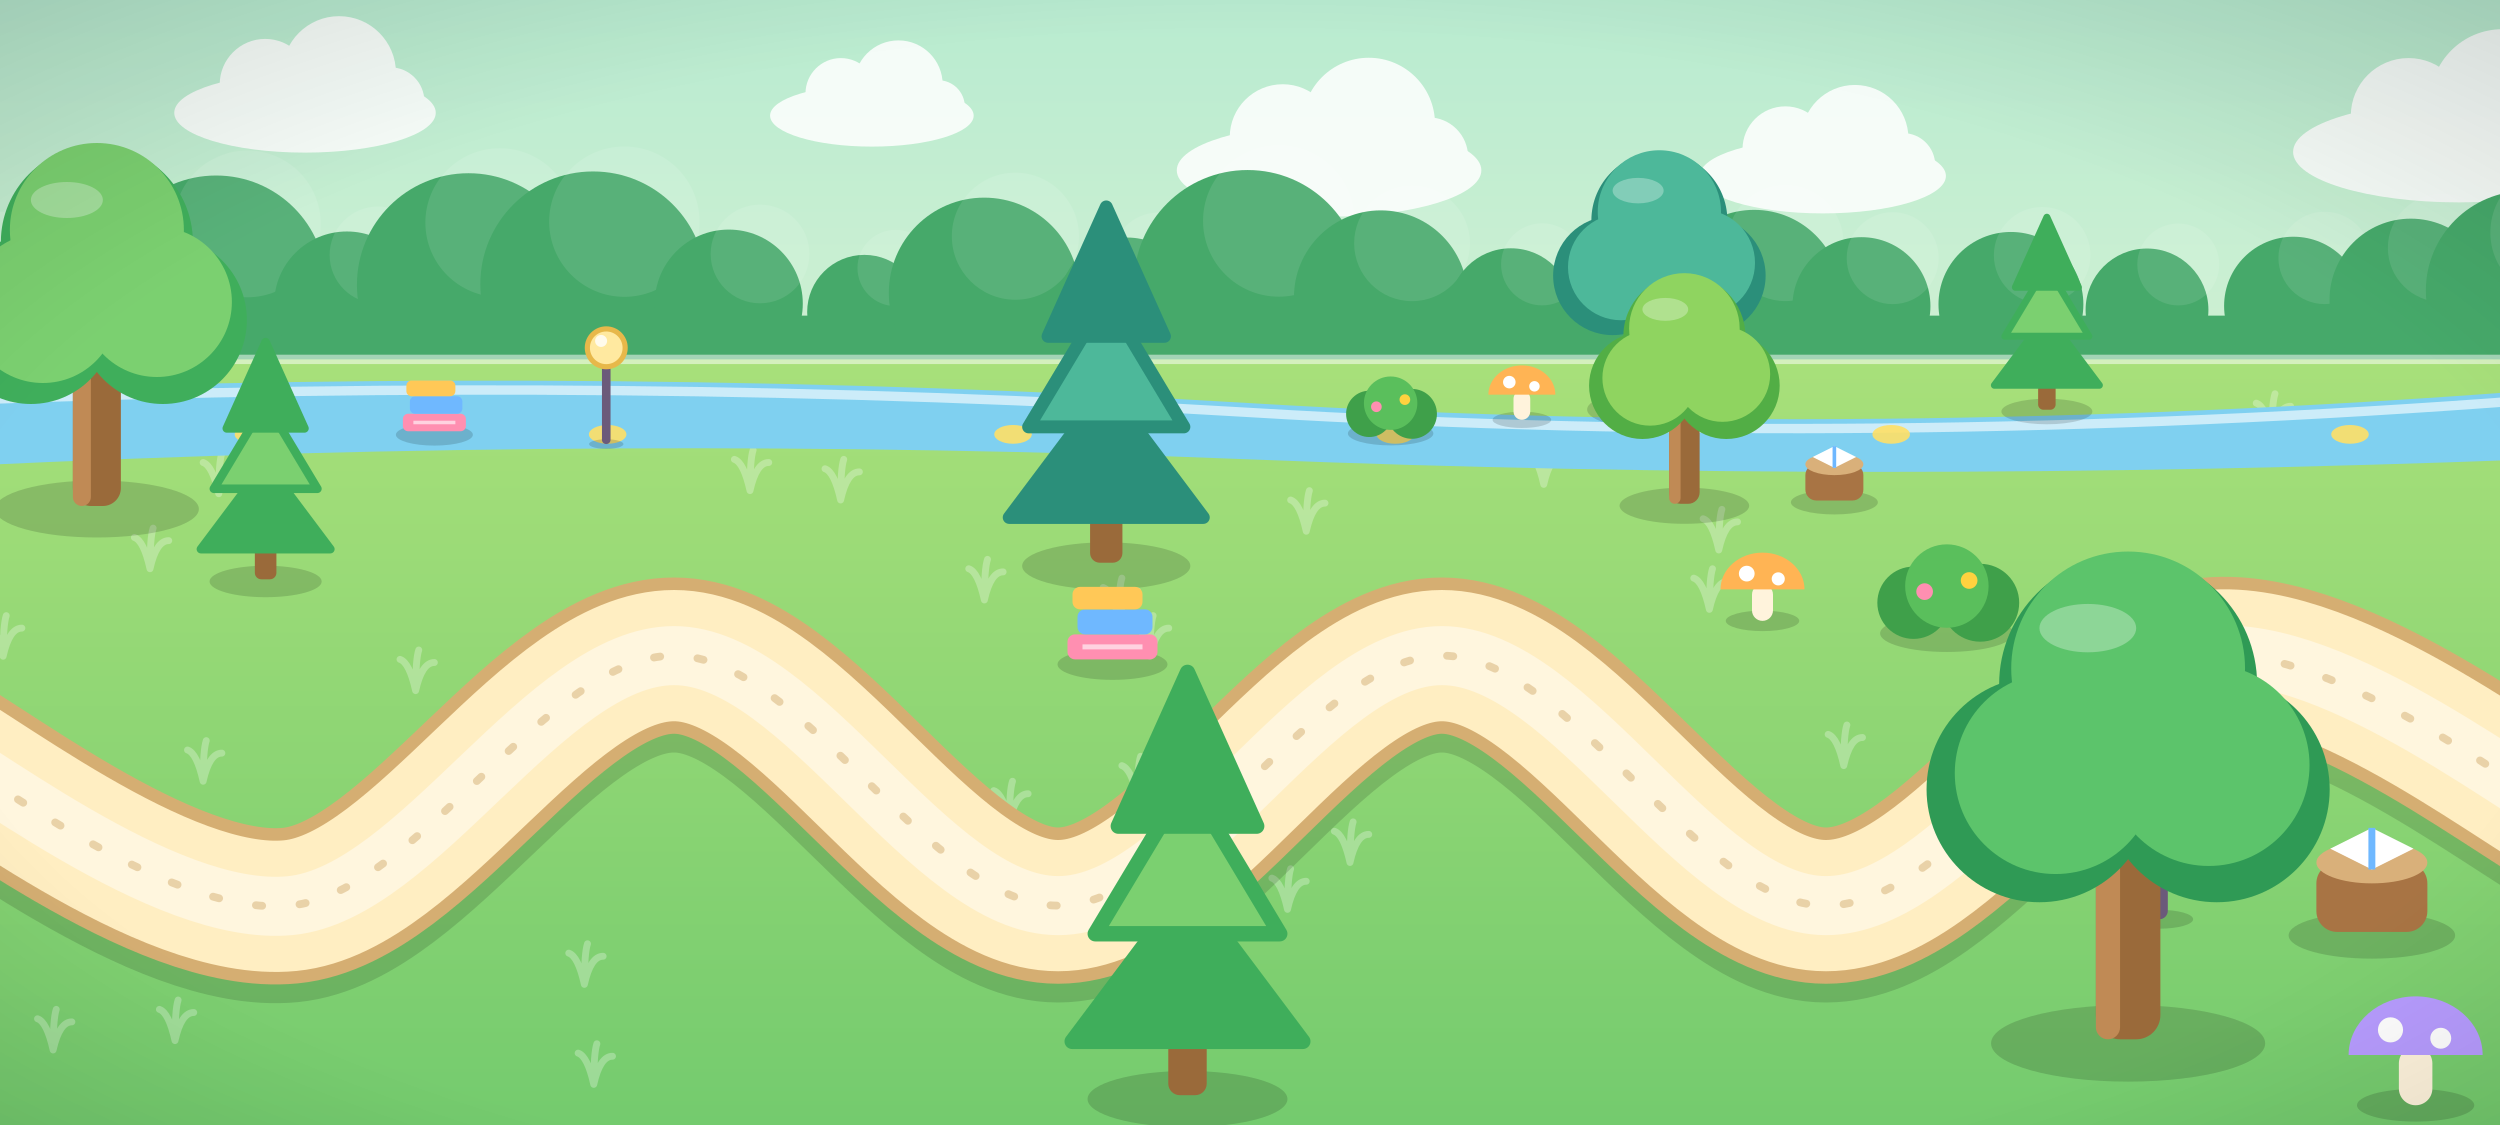
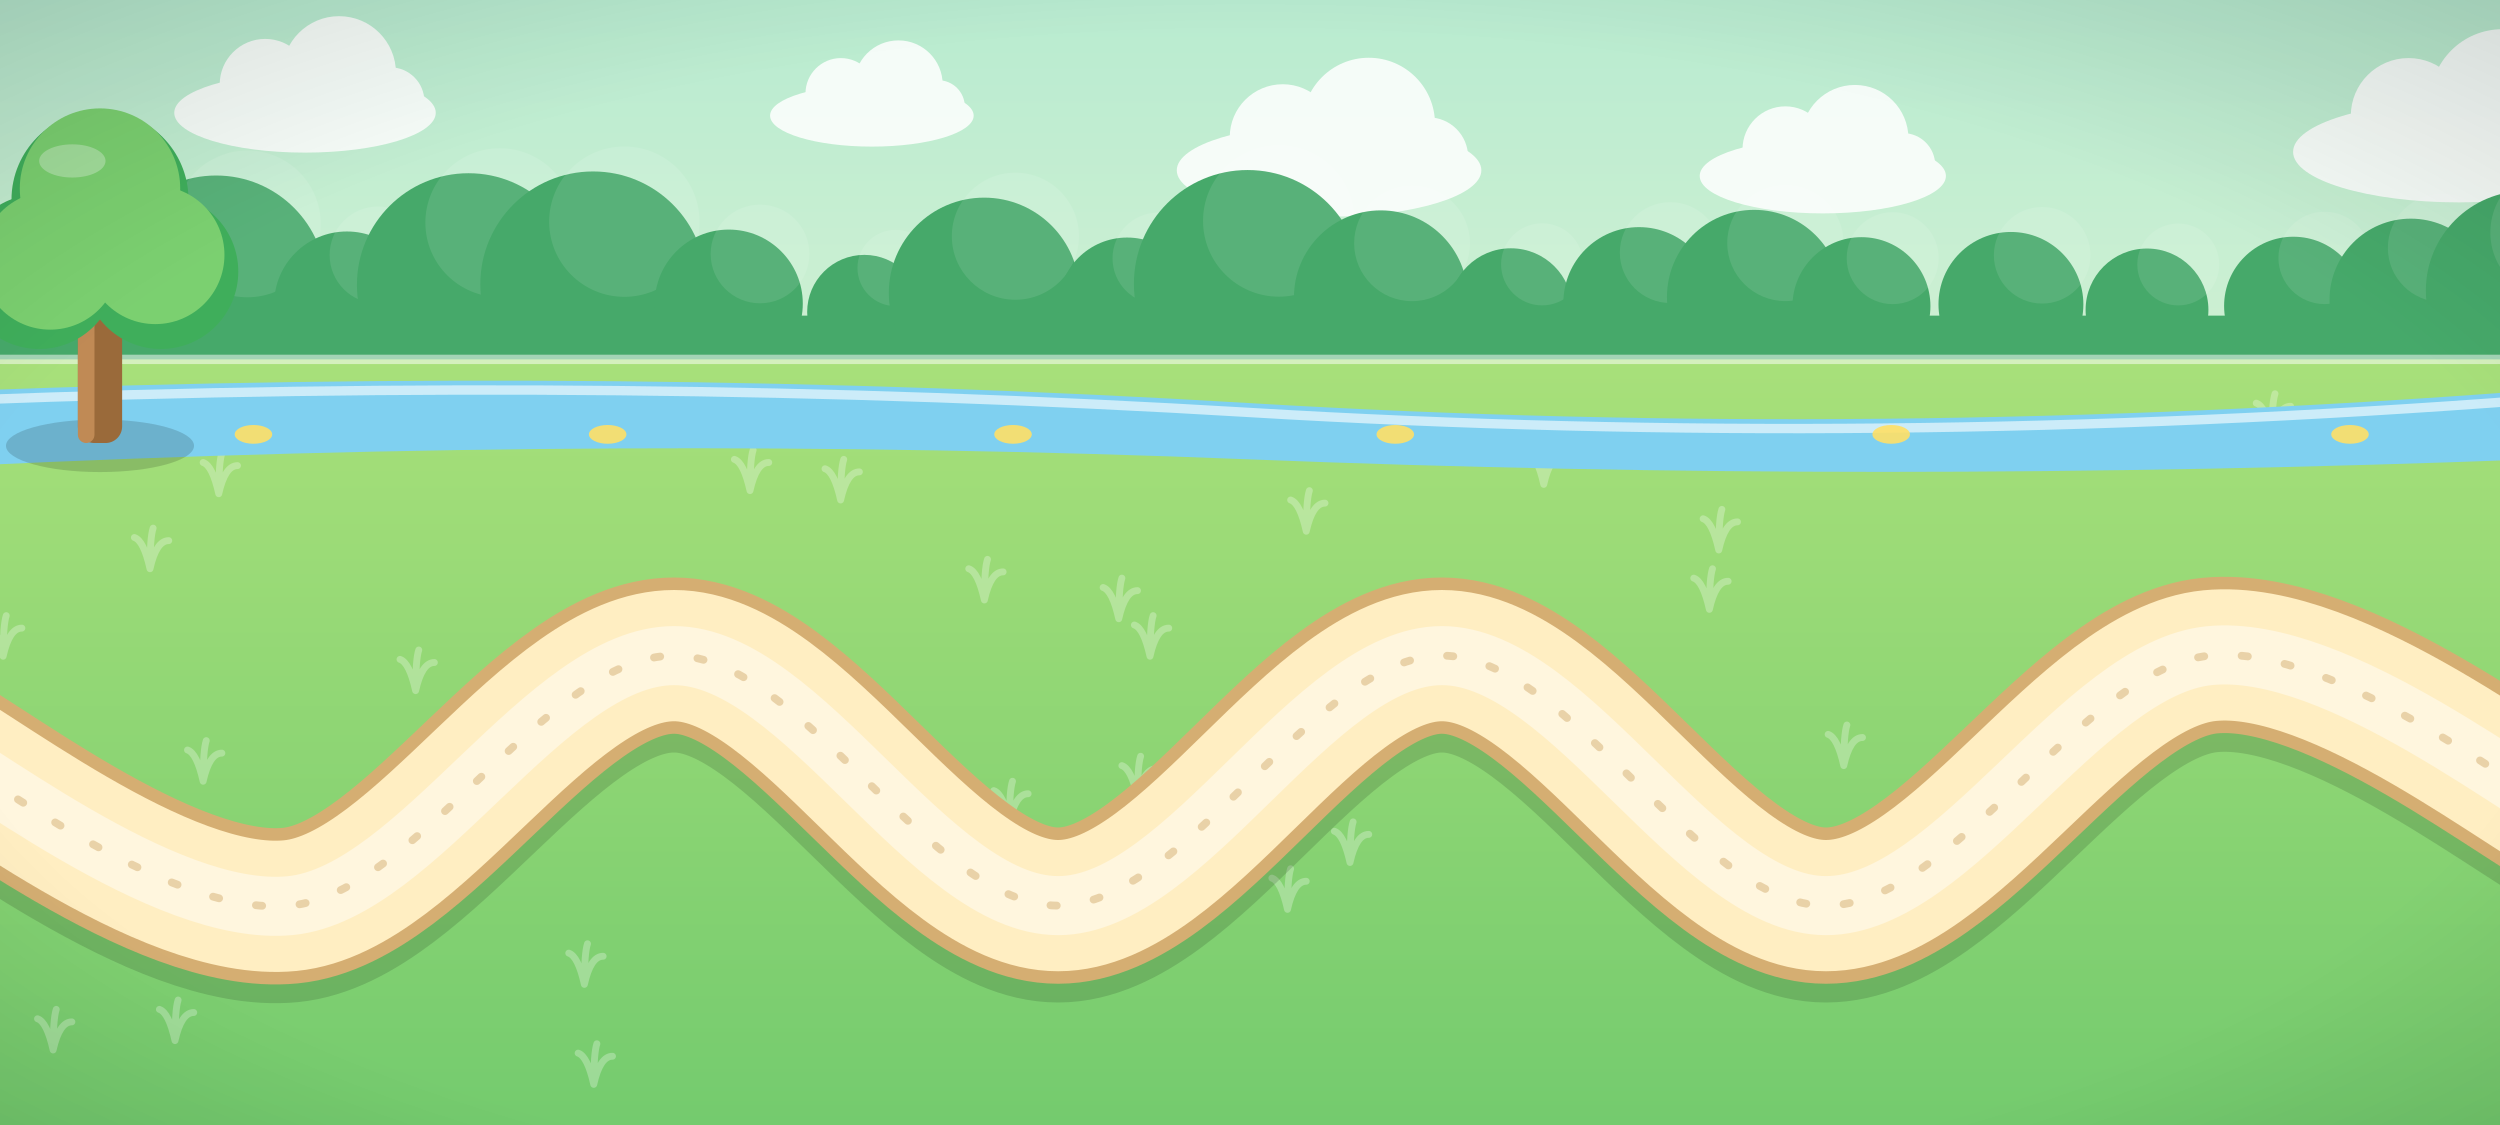
<svg xmlns="http://www.w3.org/2000/svg" viewBox="0 0 800 360" preserveAspectRatio="xMidYMid slice" role="img" aria-label="Rừng Chữ lớp 2">
  <defs>
    <linearGradient id="sk" x1="0" y1="0" x2="0" y2="1">
      <stop offset="0" stop-color="#B8EBD0" />
      <stop offset="1" stop-color="#FFFBD8" />
    </linearGradient>
    <linearGradient id="gr" x1="0" y1="0" x2="0" y2="1">
      <stop offset="0" stop-color="#A8E07A" />
      <stop offset="1" stop-color="#74CB6E" />
    </linearGradient>
    <radialGradient id="vg" cx=".5" cy=".55" r=".8">
      <stop offset=".65" stop-color="#000" stop-opacity="0" />
      <stop offset="1" stop-color="#000" stop-opacity=".16" />
    </radialGradient>
  </defs>
  <rect width="800" height="360" fill="url(#sk)" />
  <g transform="translate(97.6 36.1) scale(0.9095641)" opacity="0.85">
    <ellipse cx="0" cy="0" rx="46" ry="14" fill="#fff" />
    <circle cx="-14" cy="-10" r="16" fill="#fff" />
    <circle cx="12" cy="-14" r="20" fill="#fff" />
    <circle cx="30" cy="-4" r="12" fill="#fff" />
  </g>
  <g transform="translate(279 37) scale(0.7080953)" opacity="0.85">
    <ellipse cx="0" cy="0" rx="46" ry="14" fill="#fff" />
    <circle cx="-14" cy="-10" r="16" fill="#fff" />
    <circle cx="12" cy="-14" r="20" fill="#fff" />
    <circle cx="30" cy="-4" r="12" fill="#fff" />
  </g>
  <g transform="translate(425.3 54.5) scale(1.059347)" opacity="0.85">
    <ellipse cx="0" cy="0" rx="46" ry="14" fill="#fff" />
    <circle cx="-14" cy="-10" r="16" fill="#fff" />
    <circle cx="12" cy="-14" r="20" fill="#fff" />
    <circle cx="30" cy="-4" r="12" fill="#fff" />
  </g>
  <g transform="translate(583.3 56.3) scale(0.8563229)" opacity="0.85">
    <ellipse cx="0" cy="0" rx="46" ry="14" fill="#fff" />
    <circle cx="-14" cy="-10" r="16" fill="#fff" />
    <circle cx="12" cy="-14" r="20" fill="#fff" />
    <circle cx="30" cy="-4" r="12" fill="#fff" />
  </g>
  <g transform="translate(786.9 48.6) scale(1.154549)" opacity="0.85">
    <ellipse cx="0" cy="0" rx="46" ry="14" fill="#fff" />
    <circle cx="-14" cy="-10" r="16" fill="#fff" />
    <circle cx="12" cy="-14" r="20" fill="#fff" />
    <circle cx="30" cy="-4" r="12" fill="#fff" />
  </g>
  <rect y="101" width="800" height="30" fill="#46A96A" />
  <circle cx="-10" cy="97.904" r="22.193" fill="#46A96A" />
  <circle cx="0" cy="82.506" r="14.795" fill="#fff" opacity=".1" />
  <circle cx="29.571" cy="98.641" r="20.718" fill="#46A96A" />
  <circle cx="39.571" cy="83.735" r="13.812" fill="#fff" opacity=".1" />
  <circle cx="69.154" cy="91.387" r="35.226" fill="#46A96A" />
  <circle cx="79.154" cy="71.645" r="23.484" fill="#fff" opacity=".1" />
  <circle cx="111.005" cy="97.357" r="23.286" fill="#46A96A" />
  <circle cx="121.005" cy="81.595" r="15.524" fill="#fff" opacity=".1" />
  <circle cx="149.931" cy="91.144" r="35.713" fill="#46A96A" />
  <circle cx="159.931" cy="71.239" r="23.809" fill="#fff" opacity=".1" />
  <circle cx="189.794" cy="90.955" r="36.091" fill="#46A96A" />
  <circle cx="199.794" cy="70.925" r="24.06" fill="#fff" opacity=".1" />
  <circle cx="233.203" cy="97.155" r="23.69" fill="#46A96A" />
  <circle cx="243.203" cy="81.258" r="15.793" fill="#fff" opacity=".1" />
  <circle cx="276.588" cy="99.853" r="18.294" fill="#46A96A" />
  <circle cx="286.588" cy="85.755" r="12.196" fill="#fff" opacity=".1" />
  <circle cx="314.922" cy="93.748" r="30.504" fill="#46A96A" />
  <circle cx="324.922" cy="75.58" r="20.336" fill="#fff" opacity=".1" />
  <circle cx="360.675" cy="98.004" r="21.992" fill="#46A96A" />
  <circle cx="370.675" cy="82.673" r="14.661" fill="#fff" opacity=".1" />
  <circle cx="399.243" cy="90.803" r="36.395" fill="#46A96A" />
  <circle cx="409.243" cy="70.671" r="24.263" fill="#fff" opacity=".1" />
  <circle cx="441.855" cy="95.106" r="27.788" fill="#46A96A" />
  <circle cx="451.855" cy="77.843" r="18.525" fill="#fff" opacity=".1" />
  <circle cx="483.483" cy="99.151" r="19.698" fill="#46A96A" />
  <circle cx="493.483" cy="84.585" r="13.132" fill="#fff" opacity=".1" />
  <circle cx="524.493" cy="96.893" r="24.214" fill="#46A96A" />
  <circle cx="534.493" cy="80.821" r="16.143" fill="#fff" opacity=".1" />
  <circle cx="561.325" cy="95.05" r="27.899" fill="#46A96A" />
  <circle cx="571.325" cy="77.751" r="18.6" fill="#fff" opacity=".1" />
  <circle cx="595.663" cy="97.964" r="22.073" fill="#46A96A" />
  <circle cx="605.663" cy="82.606" r="14.715" fill="#fff" opacity=".1" />
  <circle cx="643.496" cy="97.409" r="23.181" fill="#46A96A" />
  <circle cx="653.496" cy="81.682" r="15.454" fill="#fff" opacity=".1" />
  <circle cx="687.043" cy="99.176" r="19.649" fill="#46A96A" />
  <circle cx="697.043" cy="84.626" r="13.099" fill="#fff" opacity=".1" />
  <circle cx="733.879" cy="97.917" r="22.167" fill="#46A96A" />
  <circle cx="743.879" cy="82.528" r="14.778" fill="#fff" opacity=".1" />
  <circle cx="771.459" cy="95.99" r="26.02" fill="#46A96A" />
  <circle cx="781.459" cy="79.316" r="17.347" fill="#fff" opacity=".1" />
  <circle cx="808.209" cy="93.031" r="31.938" fill="#46A96A" />
  <circle cx="818.209" cy="74.385" r="21.292" fill="#fff" opacity=".1" />
  <rect y="115" width="800" height="245" fill="url(#gr)" />
  <path d="M0 115h800" stroke="#fff" stroke-opacity=".5" stroke-width="3" />
  <path d="M133 221q-2-9-5-10M133 221q0-10 1-13M133 221q2-9 6-9" stroke="#fff" stroke-opacity=".28" stroke-width="2.200" stroke-linecap="round" fill="none" />
  <path d="M397 239q-2-9-5-10M397 239q0-10 1-13M397 239q2-9 6-9" stroke="#fff" stroke-opacity=".28" stroke-width="2.200" stroke-linecap="round" fill="none" />
  <path d="M269 160q-2-9-5-10M269 160q0-10 1-13M269 160q2-9 6-9" stroke="#fff" stroke-opacity=".28" stroke-width="2.200" stroke-linecap="round" fill="none" />
  <path d="M727 139q-2-9-5-10M727 139q0-10 1-13M727 139q2-9 6-9" stroke="#fff" stroke-opacity=".28" stroke-width="2.200" stroke-linecap="round" fill="none" />
  <path d="M590 245q-2-9-5-10M590 245q0-10 1-13M590 245q2-9 6-9" stroke="#fff" stroke-opacity=".28" stroke-width="2.200" stroke-linecap="round" fill="none" />
  <path d="M358 198q-2-9-5-10M358 198q0-10 1-13M358 198q2-9 6-9" stroke="#fff" stroke-opacity=".28" stroke-width="2.200" stroke-linecap="round" fill="none" />
  <path d="M1 210q-2-9-5-10M1 210q0-10 1-13M1 210q2-9 6-9" stroke="#fff" stroke-opacity=".28" stroke-width="2.200" stroke-linecap="round" fill="none" />
  <path d="M240 157q-2-9-5-10M240 157q0-10 1-13M240 157q2-9 6-9" stroke="#fff" stroke-opacity=".28" stroke-width="2.200" stroke-linecap="round" fill="none" />
  <path d="M368 210q-2-9-5-10M368 210q0-10 1-13M368 210q2-9 6-9" stroke="#fff" stroke-opacity=".28" stroke-width="2.200" stroke-linecap="round" fill="none" />
  <path d="M364 255q-2-9-5-10M364 255q0-10 1-13M364 255q2-9 6-9" stroke="#fff" stroke-opacity=".28" stroke-width="2.200" stroke-linecap="round" fill="none" />
  <path d="M56 333q-2-9-5-10M56 333q0-10 1-13M56 333q2-9 6-9" stroke="#fff" stroke-opacity=".28" stroke-width="2.200" stroke-linecap="round" fill="none" />
  <path d="M500 221q-2-9-5-10M500 221q0-10 1-13M500 221q2-9 6-9" stroke="#fff" stroke-opacity=".28" stroke-width="2.200" stroke-linecap="round" fill="none" />
  <path d="M65 250q-2-9-5-10M65 250q0-10 1-13M65 250q2-9 6-9" stroke="#fff" stroke-opacity=".28" stroke-width="2.200" stroke-linecap="round" fill="none" />
  <path d="M550 176q-2-9-5-10M550 176q0-10 1-13M550 176q2-9 6-9" stroke="#fff" stroke-opacity=".28" stroke-width="2.200" stroke-linecap="round" fill="none" />
  <path d="M412 291q-2-9-5-10M412 291q0-10 1-13M412 291q2-9 6-9" stroke="#fff" stroke-opacity=".28" stroke-width="2.200" stroke-linecap="round" fill="none" />
  <path d="M323 263q-2-9-5-10M323 263q0-10 1-13M323 263q2-9 6-9" stroke="#fff" stroke-opacity=".28" stroke-width="2.200" stroke-linecap="round" fill="none" />
  <path d="M315 192q-2-9-5-10M315 192q0-10 1-13M315 192q2-9 6-9" stroke="#fff" stroke-opacity=".28" stroke-width="2.200" stroke-linecap="round" fill="none" />
  <path d="M515 269q-2-9-5-10M515 269q0-10 1-13M515 269q2-9 6-9" stroke="#fff" stroke-opacity=".28" stroke-width="2.200" stroke-linecap="round" fill="none" />
  <path d="M190 347q-2-9-5-10M190 347q0-10 1-13M190 347q2-9 6-9" stroke="#fff" stroke-opacity=".28" stroke-width="2.200" stroke-linecap="round" fill="none" />
  <path d="M747 225q-2-9-5-10M747 225q0-10 1-13M747 225q2-9 6-9" stroke="#fff" stroke-opacity=".28" stroke-width="2.200" stroke-linecap="round" fill="none" />
  <path d="M187 315q-2-9-5-10M187 315q0-10 1-13M187 315q2-9 6-9" stroke="#fff" stroke-opacity=".28" stroke-width="2.200" stroke-linecap="round" fill="none" />
  <path d="M70 158q-2-9-5-10M70 158q0-10 1-13M70 158q2-9 6-9" stroke="#fff" stroke-opacity=".28" stroke-width="2.200" stroke-linecap="round" fill="none" />
  <path d="M432 276q-2-9-5-10M432 276q0-10 1-13M432 276q2-9 6-9" stroke="#fff" stroke-opacity=".28" stroke-width="2.200" stroke-linecap="round" fill="none" />
  <path d="M547 195q-2-9-5-10M547 195q0-10 1-13M547 195q2-9 6-9" stroke="#fff" stroke-opacity=".28" stroke-width="2.200" stroke-linecap="round" fill="none" />
  <path d="M17 336q-2-9-5-10M17 336q0-10 1-13M17 336q2-9 6-9" stroke="#fff" stroke-opacity=".28" stroke-width="2.200" stroke-linecap="round" fill="none" />
  <path d="M401 280q-2-9-5-10M401 280q0-10 1-13M401 280q2-9 6-9" stroke="#fff" stroke-opacity=".28" stroke-width="2.200" stroke-linecap="round" fill="none" />
  <path d="M418 170q-2-9-5-10M418 170q0-10 1-13M418 170q2-9 6-9" stroke="#fff" stroke-opacity=".28" stroke-width="2.200" stroke-linecap="round" fill="none" />
  <path d="M225 209q-2-9-5-10M225 209q0-10 1-13M225 209q2-9 6-9" stroke="#fff" stroke-opacity=".28" stroke-width="2.200" stroke-linecap="round" fill="none" />
  <path d="M48 182q-2-9-5-10M48 182q0-10 1-13M48 182q2-9 6-9" stroke="#fff" stroke-opacity=".28" stroke-width="2.200" stroke-linecap="round" fill="none" />
  <path d="M494 155q-2-9-5-10M494 155q0-10 1-13M494 155q2-9 6-9" stroke="#fff" stroke-opacity=".28" stroke-width="2.200" stroke-linecap="round" fill="none" />
  <path d="M-10 125Q200 117 400 129T810 125V147Q600 155 400 147T-10 149z" fill="#7FD0F0" />
  <path d="M-10 128Q200 120 400 132T810 128" stroke="#fff" stroke-opacity=".6" stroke-width="3" fill="none" />
  <ellipse cx="81.105" cy="139" rx="6" ry="3" fill="#FFE066" opacity=".9" />
  <ellipse cx="194.453" cy="139" rx="6" ry="3" fill="#FFE066" opacity=".9" />
  <ellipse cx="324.168" cy="139" rx="6" ry="3" fill="#FFE066" opacity=".9" />
  <ellipse cx="446.491" cy="139" rx="6" ry="3" fill="#FFE066" opacity=".9" />
  <ellipse cx="605.183" cy="139" rx="6" ry="3" fill="#FFE066" opacity=".9" />
  <ellipse cx="751.998" cy="139" rx="6" ry="3" fill="#FFE066" opacity=".9" />
  <path d="M-30 233.8C-9.5 243.1 51.9 293.8 92.9 289.8C133.8 285.8 174.8 209.8 215.7 209.8C256.7 209.8 297.6 289.8 338.6 289.8C379.5 289.8 420.5 209.8 461.4 209.8C502.4 209.8 543.3 289.8 584.3 289.8C625.2 289.8 666.2 213.8 707.1 209.8C748.1 205.8 809.5 256.4 830 265.8" fill="none" stroke="#000" stroke-opacity=".14" stroke-width="50" stroke-linecap="round" transform="translate(0 6)" />
  <path d="M-30 233.8C-9.5 243.1 51.9 293.8 92.9 289.8C133.8 285.8 174.8 209.8 215.7 209.8C256.7 209.8 297.6 289.8 338.6 289.8C379.5 289.8 420.5 209.8 461.4 209.8C502.4 209.8 543.3 289.8 584.3 289.8C625.2 289.8 666.2 213.8 707.1 209.8C748.1 205.8 809.5 256.4 830 265.8" fill="none" stroke="#D5AE72" stroke-width="50" stroke-linecap="round" stroke-linejoin="round" />
  <path d="M-30 233.8C-9.5 243.1 51.9 293.8 92.9 289.8C133.8 285.8 174.8 209.8 215.7 209.8C256.7 209.8 297.6 289.8 338.6 289.8C379.5 289.8 420.5 209.8 461.4 209.8C502.4 209.8 543.3 289.8 584.3 289.8C625.2 289.8 666.2 213.8 707.1 209.8C748.1 205.8 809.5 256.4 830 265.8" fill="none" stroke="#FFEEC2" stroke-width="42" stroke-linecap="round" stroke-linejoin="round" />
  <path d="M-30 233.8C-9.5 243.1 51.9 293.8 92.9 289.8C133.8 285.8 174.8 209.8 215.7 209.8C256.7 209.8 297.6 289.8 338.6 289.8C379.5 289.8 420.5 209.8 461.4 209.8C502.4 209.8 543.3 289.8 584.3 289.8C625.2 289.8 666.2 213.8 707.1 209.8C748.1 205.8 809.5 256.4 830 265.8" fill="none" stroke="#fff" stroke-opacity=".45" stroke-width="18.9" stroke-linecap="round" stroke-linejoin="round" />
  <path d="M-30 233.8C-9.5 243.1 51.9 293.8 92.9 289.8C133.8 285.8 174.8 209.8 215.7 209.8C256.7 209.8 297.6 289.8 338.6 289.8C379.5 289.8 420.5 209.8 461.4 209.8C502.4 209.8 543.3 289.8 584.3 289.8C625.2 289.8 666.2 213.8 707.1 209.8C748.1 205.8 809.5 256.4 830 265.8" fill="none" stroke="#D5AE72" stroke-opacity=".5" stroke-width="2.5" stroke-dasharray="2 12" stroke-linecap="round" />
-   <g transform="translate(531 129) scale(0.68)">
-     <ellipse cx="0" cy="3" rx="34" ry="9.5" fill="#000" opacity=".15" />
-     <rect x="-8" y="-44" width="16" height="46" rx="6" fill="#9A6A3A" />
-     <rect x="-8" y="-44" width="6" height="46" rx="3" fill="#C08A55" />
-     <circle cx="-22" cy="-60" r="28" fill="#2B8F7A" />
-     <circle cx="22" cy="-60" r="28" fill="#2B8F7A" />
-     <circle cx="0" cy="-86" r="32" fill="#2B8F7A" />
-     <circle cx="-18" cy="-64" r="25" fill="#4DB89A" />
-     <circle cx="20" cy="-66" r="25" fill="#4DB89A" />
-     <circle cx="0" cy="-90" r="29" fill="#4DB89A" />
-     <ellipse cx="-10" cy="-100" rx="12" ry="6" fill="#fff" opacity=".3" />
-   </g>
-   <g transform="translate(655 130) scale(0.56)">
-     <ellipse cx="0" cy="3" rx="26" ry="7.3" fill="#000" opacity=".15" />
-     <rect x="-5" y="-14" width="10" height="16" rx="3" fill="#9A6A3A" />
-     <path d="M-30 -12L0 -52L30 -12z" fill="#3FAE5B" stroke="#3FAE5B" stroke-width="4" stroke-linejoin="round" />
-     <path d="M-24 -40L0 -80L24 -40z" fill="#7BD070" stroke="#3FAE5B" stroke-width="4" stroke-linejoin="round" />
-     <path d="M-18 -68L0 -108L18 -68z" fill="#3FAE5B" stroke="#3FAE5B" stroke-width="4" stroke-linejoin="round" />
-   </g>
-   <g transform="translate(487 133) scale(0.67)">
-     <ellipse cx="0" cy="2" rx="14" ry="3.9" fill="#000" opacity=".15" />
-     <rect x="-4" y="-12" width="8" height="14" rx="4" fill="#FFF3DC" />
-     <path d="M-16-10a16 14 0 0132 0z" fill="#FFB454" />
-     <circle cx="-6" cy="-16" r="3" fill="#fff" />
-     <circle cx="6" cy="-14" r="2.500" fill="#fff" />
-   </g>
-   <g transform="translate(445 137) scale(0.57)">
-     <ellipse cx="0" cy="3" rx="24" ry="6.7" fill="#000" opacity=".15" />
-     <circle cx="-12" cy="-8" r="13" fill="#3FA04A" />
-     <circle cx="12" cy="-8" r="14" fill="#3FA04A" />
-     <circle cx="0" cy="-14" r="15" fill="#5ABF5C" />
-     <circle cx="-8" cy="-12" r="3" fill="#FF8FB1" />
-     <circle cx="8" cy="-16" r="3" fill="#FFD23F" />
-   </g>
-   <g transform="translate(139 138) scale(0.56)">
-     <ellipse cx="0" cy="2" rx="22" ry="6.2" fill="#000" opacity=".15" />
-     <rect x="-18" y="-10" width="36" height="10" rx="3" fill="#FF8FB1" />
-     <rect x="-14" y="-20" width="30" height="10" rx="3" fill="#6FB8FF" />
-     <rect x="-16" y="-29" width="28" height="9" rx="3" fill="#FFC857" />
-     <rect x="-12" y="-6" width="24" height="2" fill="#fff" opacity=".6" />
-   </g>
-   <g transform="translate(194 141) scale(0.55)">
-     <ellipse cx="0" cy="2" rx="10" ry="2.8" fill="#000" opacity=".15" />
-     <rect x="-2.500" y="-46" width="5" height="48" rx="2.500" fill="#6B5A7A" />
-     <circle cx="0" cy="-54" r="11" fill="#FFE9A0" stroke="#E7B84A" stroke-width="3" />
-     <circle cx="-3" cy="-58" r="3.500" fill="#fff" opacity=".8" />
-   </g>
-   <g transform="translate(587 159) scale(0.58)">
-     <ellipse cx="0" cy="3" rx="24" ry="6.7" fill="#000" opacity=".15" />
-     <rect x="-16" y="-18" width="32" height="20" rx="6" fill="#A87444" />
-     <ellipse cx="0" cy="-18" rx="16" ry="6" fill="#D9B07A" />
-     <path d="M-12-22l12-6 12 6-12 6z" fill="#fff" />
-     <path d="M0-28v12" stroke="#6FB8FF" stroke-width="2" />
-   </g>
-   <g transform="translate(31 160) scale(0.96)">
+   <g transform="translate(32 140) scale(0.885)">
    <ellipse cx="0" cy="3" rx="34" ry="9.5" fill="#000" opacity=".15" />
    <rect x="-8" y="-44" width="16" height="46" rx="6" fill="#9A6A3A" />
    <rect x="-8" y="-44" width="6" height="46" rx="3" fill="#C08A55" />
    <circle cx="-22" cy="-60" r="28" fill="#3FAE5B" />
    <circle cx="22" cy="-60" r="28" fill="#3FAE5B" />
    <circle cx="0" cy="-86" r="32" fill="#3FAE5B" />
    <circle cx="-18" cy="-64" r="25" fill="#7BD070" />
    <circle cx="20" cy="-66" r="25" fill="#7BD070" />
    <circle cx="0" cy="-90" r="29" fill="#7BD070" />
    <ellipse cx="-10" cy="-100" rx="12" ry="6" fill="#fff" opacity=".3" />
  </g>
-   <g transform="translate(539 160) scale(0.61)">
-     <ellipse cx="0" cy="3" rx="34" ry="9.5" fill="#000" opacity=".15" />
-     <rect x="-8" y="-44" width="16" height="46" rx="6" fill="#9A6A3A" />
-     <rect x="-8" y="-44" width="6" height="46" rx="3" fill="#C08A55" />
-     <circle cx="-22" cy="-60" r="28" fill="#52AE45" />
-     <circle cx="22" cy="-60" r="28" fill="#52AE45" />
-     <circle cx="0" cy="-86" r="32" fill="#52AE45" />
-     <circle cx="-18" cy="-64" r="25" fill="#8FD460" />
-     <circle cx="20" cy="-66" r="25" fill="#8FD460" />
-     <circle cx="0" cy="-90" r="29" fill="#8FD460" />
-     <ellipse cx="-10" cy="-100" rx="12" ry="6" fill="#fff" opacity=".3" />
-   </g>
-   <g transform="translate(354 178) scale(1.035)">
-     <ellipse cx="0" cy="3" rx="26" ry="7.3" fill="#000" opacity=".15" />
-     <rect x="-5" y="-14" width="10" height="16" rx="3" fill="#9A6A3A" />
-     <path d="M-30 -12L0 -52L30 -12z" fill="#2B8F7A" stroke="#2B8F7A" stroke-width="4" stroke-linejoin="round" />
-     <path d="M-24 -40L0 -80L24 -40z" fill="#4DB89A" stroke="#2B8F7A" stroke-width="4" stroke-linejoin="round" />
-     <path d="M-18 -68L0 -108L18 -68z" fill="#2B8F7A" stroke="#2B8F7A" stroke-width="4" stroke-linejoin="round" />
-   </g>
-   <g transform="translate(85 184) scale(0.69)">
-     <ellipse cx="0" cy="3" rx="26" ry="7.3" fill="#000" opacity=".15" />
-     <rect x="-5" y="-14" width="10" height="16" rx="3" fill="#9A6A3A" />
-     <path d="M-30 -12L0 -52L30 -12z" fill="#3FAE5B" stroke="#3FAE5B" stroke-width="4" stroke-linejoin="round" />
-     <path d="M-24 -40L0 -80L24 -40z" fill="#7BD070" stroke="#3FAE5B" stroke-width="4" stroke-linejoin="round" />
-     <path d="M-18 -68L0 -108L18 -68z" fill="#3FAE5B" stroke="#3FAE5B" stroke-width="4" stroke-linejoin="round" />
-   </g>
-   <g transform="translate(564 197) scale(0.84)">
-     <ellipse cx="0" cy="2" rx="14" ry="3.9" fill="#000" opacity=".15" />
-     <rect x="-4" y="-12" width="8" height="14" rx="4" fill="#FFF3DC" />
-     <path d="M-16-10a16 14 0 0132 0z" fill="#FFB454" />
-     <circle cx="-6" cy="-16" r="3" fill="#fff" />
-     <circle cx="6" cy="-14" r="2.500" fill="#fff" />
-   </g>
-   <g transform="translate(623 200) scale(0.89)">
-     <ellipse cx="0" cy="3" rx="24" ry="6.7" fill="#000" opacity=".15" />
-     <circle cx="-12" cy="-8" r="13" fill="#3FA04A" />
-     <circle cx="12" cy="-8" r="14" fill="#3FA04A" />
-     <circle cx="0" cy="-14" r="15" fill="#5ABF5C" />
-     <circle cx="-8" cy="-12" r="3" fill="#FF8FB1" />
-     <circle cx="8" cy="-16" r="3" fill="#FFD23F" />
-   </g>
-   <g transform="translate(356 211) scale(0.80)">
-     <ellipse cx="0" cy="2" rx="22" ry="6.2" fill="#000" opacity=".15" />
-     <rect x="-18" y="-10" width="36" height="10" rx="3" fill="#FF8FB1" />
-     <rect x="-14" y="-20" width="30" height="10" rx="3" fill="#6FB8FF" />
-     <rect x="-16" y="-29" width="28" height="9" rx="3" fill="#FFC857" />
-     <rect x="-12" y="-6" width="24" height="2" fill="#fff" opacity=".6" />
-   </g>
-   <g transform="translate(691 292) scale(1.08)">
-     <ellipse cx="0" cy="2" rx="10" ry="2.8" fill="#000" opacity=".15" />
-     <rect x="-2.500" y="-46" width="5" height="48" rx="2.500" fill="#6B5A7A" />
-     <circle cx="0" cy="-54" r="11" fill="#FFE9A0" stroke="#E7B84A" stroke-width="3" />
-     <circle cx="-3" cy="-58" r="3.500" fill="#fff" opacity=".8" />
-   </g>
-   <g transform="translate(759 296) scale(1.11)">
-     <ellipse cx="0" cy="3" rx="24" ry="6.7" fill="#000" opacity=".15" />
-     <rect x="-16" y="-18" width="32" height="20" rx="6" fill="#A87444" />
-     <ellipse cx="0" cy="-18" rx="16" ry="6" fill="#D9B07A" />
-     <path d="M-12-22l12-6 12 6-12 6z" fill="#fff" />
-     <path d="M0-28v12" stroke="#6FB8FF" stroke-width="2" />
-   </g>
-   <g transform="translate(681 330) scale(1.29)">
-     <ellipse cx="0" cy="3" rx="34" ry="9.5" fill="#000" opacity=".15" />
-     <rect x="-8" y="-44" width="16" height="46" rx="6" fill="#9A6A3A" />
-     <rect x="-8" y="-44" width="6" height="46" rx="3" fill="#C08A55" />
-     <circle cx="-22" cy="-60" r="28" fill="#2F9A55" />
-     <circle cx="22" cy="-60" r="28" fill="#2F9A55" />
-     <circle cx="0" cy="-86" r="32" fill="#2F9A55" />
-     <circle cx="-18" cy="-64" r="25" fill="#5CC46B" />
-     <circle cx="20" cy="-66" r="25" fill="#5CC46B" />
-     <circle cx="0" cy="-90" r="29" fill="#5CC46B" />
-     <ellipse cx="-10" cy="-100" rx="12" ry="6" fill="#fff" opacity=".3" />
-   </g>
-   <g transform="translate(380 348) scale(1.23)">
-     <ellipse cx="0" cy="3" rx="26" ry="7.3" fill="#000" opacity=".15" />
-     <rect x="-5" y="-14" width="10" height="16" rx="3" fill="#9A6A3A" />
-     <path d="M-30 -12L0 -52L30 -12z" fill="#3FAE5B" stroke="#3FAE5B" stroke-width="4" stroke-linejoin="round" />
-     <path d="M-24 -40L0 -80L24 -40z" fill="#7BD070" stroke="#3FAE5B" stroke-width="4" stroke-linejoin="round" />
-     <path d="M-18 -68L0 -108L18 -68z" fill="#3FAE5B" stroke="#3FAE5B" stroke-width="4" stroke-linejoin="round" />
-   </g>
-   <g transform="translate(773 351) scale(1.34)">
-     <ellipse cx="0" cy="2" rx="14" ry="3.9" fill="#000" opacity=".15" />
-     <rect x="-4" y="-12" width="8" height="14" rx="4" fill="#FFF3DC" />
-     <path d="M-16-10a16 14 0 0132 0z" fill="#B79CFF" />
-     <circle cx="-6" cy="-16" r="3" fill="#fff" />
-     <circle cx="6" cy="-14" r="2.500" fill="#fff" />
-   </g>
  <rect width="800" height="360" fill="url(#vg)" />
</svg>
